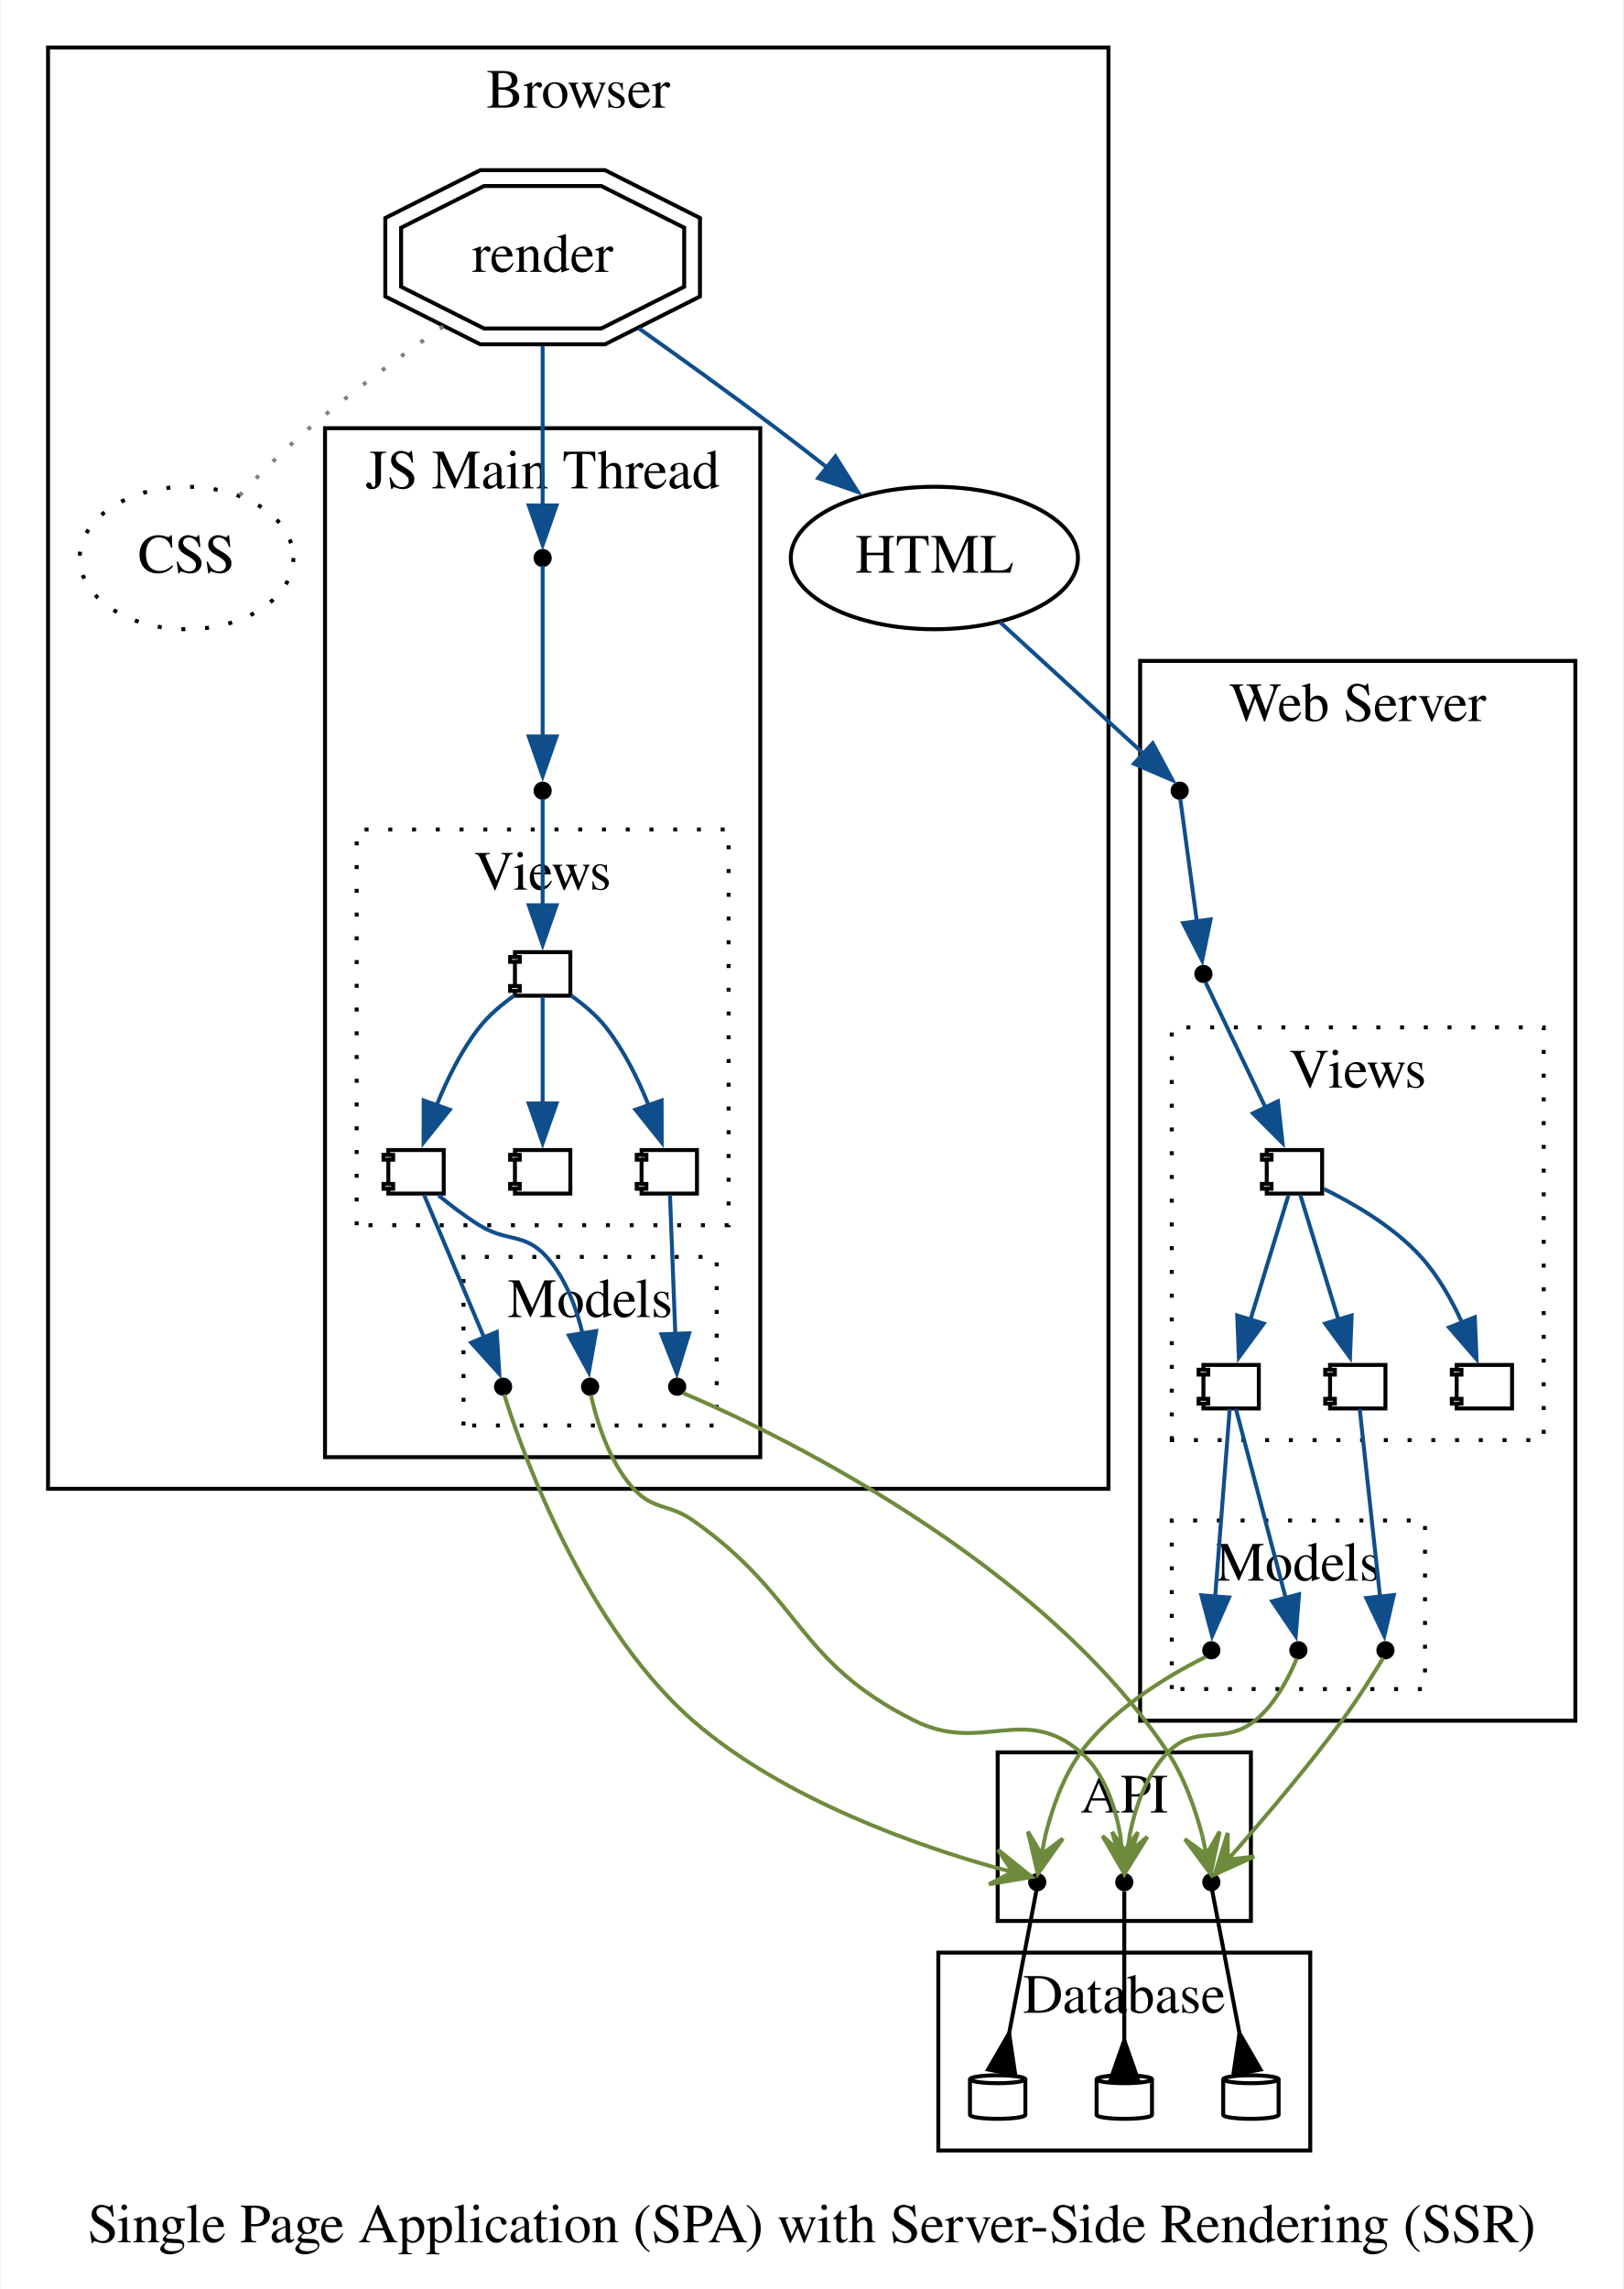
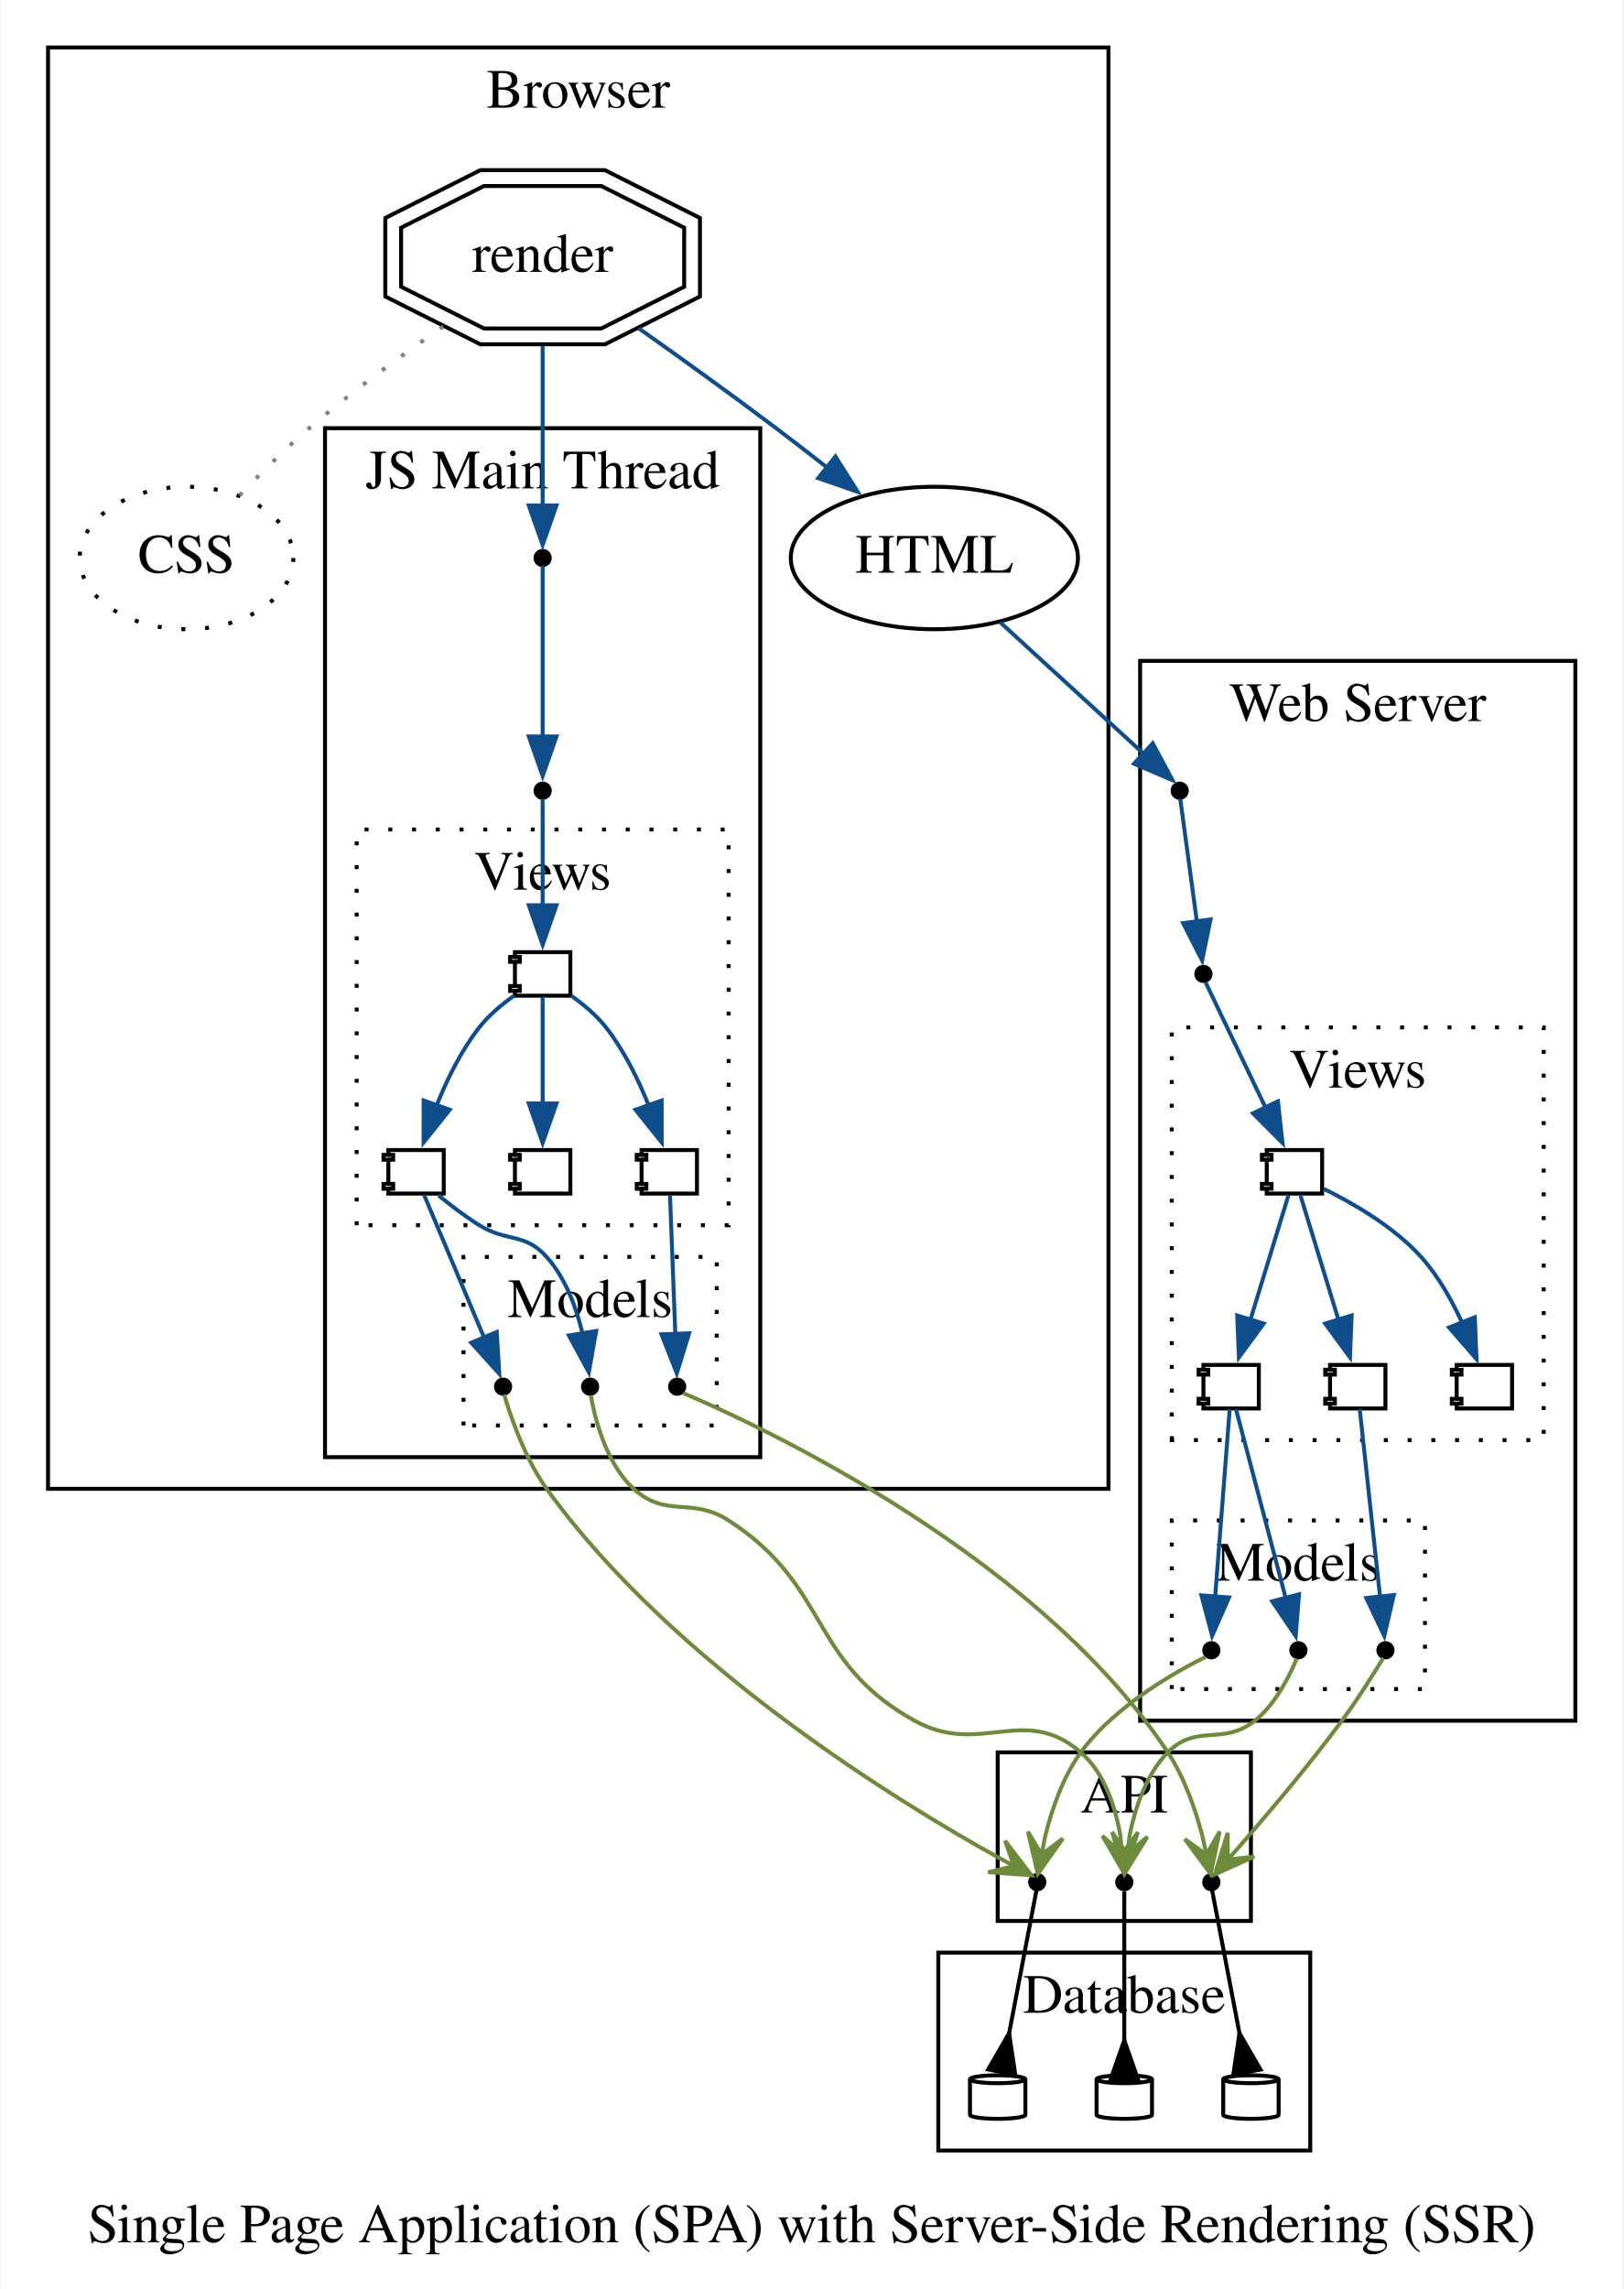
<svg xmlns="http://www.w3.org/2000/svg" width="410pt" height="578pt" viewBox="0.00 0.00 410.00 578.40">
  <g id="page0,1_graph0" class="graph" transform="scale(1 1) rotate(0) translate(4 574.4)">
    <polygon fill="white" stroke="none" points="-4,4 -4,-574.4 406,-574.4 406,4 -4,4" />
    <text text-anchor="middle" x="201" y="-7.8" font-family="Times,serif" font-size="14.00">Single Page Application (SPA) with Server-Side Rendering (SSR)</text>
+     <g id="clust1" class="cluster">
+       <polygon fill="none" stroke="black" points="8,-198.2 8,-562.4 276,-562.4 276,-198.2 8,-198.2" />
+       <text text-anchor="middle" x="142" y="-547.2" font-family="Times,serif" font-size="14.00">Browser</text>
+     </g>
+     <g id="clust2" class="cluster">
+       <polygon fill="none" stroke="black" points="78,-206.2 78,-466.2 188,-466.2 188,-206.2 78,-206.2" />
+       <text text-anchor="middle" x="133" y="-451" font-family="Times,serif" font-size="14.00">JS Main Thread</text>
+     </g>
+     <g id="clust4" class="cluster">
+       <polygon fill="none" stroke="black" stroke-dasharray="1,5" points="86,-264.8 86,-364.8 180,-364.8 180,-264.8 86,-264.8" />
+       <text text-anchor="middle" x="133" y="-349.6" font-family="Times,serif" font-size="14.00">Views</text>
+     </g>
+     <g id="clust3" class="cluster">
+       <polygon fill="none" stroke="black" stroke-dasharray="1,5" points="113,-214.2 113,-256.8 177,-256.8 177,-214.2 113,-214.2" />
+       <text text-anchor="middle" x="145" y="-241.6" font-family="Times,serif" font-size="14.00">Models</text>
+     </g>
    <g id="clust5" class="cluster">
      <polygon fill="none" stroke="black" points="284,-139.6 284,-407.4 394,-407.4 394,-139.6 284,-139.6" />
      <text text-anchor="middle" x="339" y="-392.2" font-family="Times,serif" font-size="14.00">Web Server</text>
    </g>
+     <g id="clust7" class="cluster">
+       <polygon fill="none" stroke="black" stroke-dasharray="1,5" points="292,-210.5 292,-314.8 386,-314.8 386,-210.5 292,-210.5" />
+       <text text-anchor="middle" x="339" y="-299.6" font-family="Times,serif" font-size="14.00">Views</text>
+     </g>
    <g id="clust6" class="cluster">
      <polygon fill="none" stroke="black" stroke-dasharray="1,5" points="292,-147.6 292,-190.2 356,-190.2 356,-147.6 292,-147.6" />
      <text text-anchor="middle" x="324" y="-175" font-family="Times,serif" font-size="14.00">Models</text>
    </g>
-     <g id="clust7" class="cluster">
-       <polygon fill="none" stroke="black" stroke-dasharray="1,5" points="292,-210.5 292,-314.8 386,-314.8 386,-210.5 292,-210.5" />
-       <text text-anchor="middle" x="339" y="-299.6" font-family="Times,serif" font-size="14.00">Views</text>
-     </g>
-     <g id="clust1" class="cluster">
-       <polygon fill="none" stroke="black" points="8,-198.2 8,-562.4 276,-562.4 276,-198.2 8,-198.2" />
-       <text text-anchor="middle" x="142" y="-547.2" font-family="Times,serif" font-size="14.00">Browser</text>
-     </g>
-     <g id="clust2" class="cluster">
-       <polygon fill="none" stroke="black" points="78,-206.2 78,-466.2 188,-466.2 188,-206.2 78,-206.2" />
-       <text text-anchor="middle" x="133" y="-451" font-family="Times,serif" font-size="14.00">JS Main Thread</text>
-     </g>
-     <g id="clust3" class="cluster">
-       <polygon fill="none" stroke="black" stroke-dasharray="1,5" points="113,-214.2 113,-256.8 177,-256.8 177,-214.2 113,-214.2" />
-       <text text-anchor="middle" x="145" y="-241.6" font-family="Times,serif" font-size="14.00">Models</text>
-     </g>
-     <g id="clust4" class="cluster">
-       <polygon fill="none" stroke="black" stroke-dasharray="1,5" points="86,-264.8 86,-364.8 180,-364.8 180,-264.8 86,-264.8" />
-       <text text-anchor="middle" x="133" y="-349.6" font-family="Times,serif" font-size="14.00">Views</text>
+     <g id="clust8" class="cluster">
+       <polygon fill="none" stroke="black" points="248,-89 248,-131.6 312,-131.6 312,-89 248,-89" />
+       <text text-anchor="middle" x="280" y="-116.4" font-family="Times,serif" font-size="14.00">API</text>
    </g>
    <g id="clust9" class="cluster">
      <polygon fill="none" stroke="black" points="233,-31 233,-81 327,-81 327,-31 233,-31" />
      <text text-anchor="middle" x="280" y="-65.8" font-family="Times,serif" font-size="14.00">Database</text>
-     </g>
-     <g id="clust8" class="cluster">
-       <polygon fill="none" stroke="black" points="248,-89 248,-131.6 312,-131.6 312,-89 248,-89" />
-       <text text-anchor="middle" x="280" y="-116.4" font-family="Times,serif" font-size="14.00">API</text>
    </g>
    <g id="node1" class="node">
      <polygon fill="none" stroke="black" points="168.77,-501.94 168.77,-516.86 147.82,-527.4 118.18,-527.4 97.23,-516.86 97.23,-501.94 118.18,-491.4 147.82,-491.4 168.77,-501.94" />
      <polygon fill="none" stroke="black" points="172.76,-499.48 172.76,-519.32 148.76,-531.4 117.24,-531.4 93.24,-519.32 93.24,-499.48 117.24,-487.4 148.76,-487.4 172.76,-499.48" />
      <text text-anchor="middle" x="133" y="-505.7" font-family="Times,serif" font-size="14.00">render</text>
    </g>
    <g id="node2" class="node">
      <ellipse fill="none" stroke="black" stroke-dasharray="1,5" cx="43" cy="-433.4" rx="27" ry="18" />
      <text text-anchor="middle" x="43" y="-429.7" font-family="Times,serif" font-size="14.00">CSS</text>
    </g>
    <g id="edge2" class="edge">
      <path fill="none" stroke="gray" stroke-dasharray="1,5" d="M107.86,-491.89C97.11,-484.45 84.61,-475.31 74,-466.2 67.92,-460.98 61.66,-454.75 56.37,-449.19" />
    </g>
    <g id="node3" class="node">
      <ellipse fill="none" stroke="black" cx="232" cy="-433.4" rx="36.29" ry="18" />
      <text text-anchor="middle" x="232" y="-429.7" font-family="Times,serif" font-size="14.00">HTML</text>
    </g>
    <g id="edge1" class="edge">
      <path fill="none" stroke="#104e8b" d="M157.31,-491.43C168.04,-483.83 180.74,-474.69 192,-466.2 196.29,-462.96 200.79,-459.48 205.16,-456.05" />
      <polygon fill="#104e8b" stroke="#104e8b" points="206.99,-459.06 212.65,-450.1 202.64,-453.58 206.99,-459.06" />
    </g>
    <g id="node4" class="node">
      <ellipse fill="black" stroke="black" cx="133" cy="-433.4" rx="1.8" ry="1.8" />
    </g>
    <g id="edge3" class="edge">
      <path fill="none" stroke="#104e8b" d="M133,-487C133,-473.84 133,-457.47 133,-446.52" />
      <polygon fill="#104e8b" stroke="#104e8b" points="136.5,-446.69 133,-436.69 129.5,-446.69 136.5,-446.69" />
    </g>
    <g id="node13" class="node">
      <ellipse fill="black" stroke="black" cx="294" cy="-374.6" rx="1.8" ry="1.8" />
    </g>
    <g id="edge4" class="edge">
      <path fill="none" stroke="#104e8b" d="M248.61,-417.18C260.32,-406.46 275.53,-392.52 285.03,-383.81" />
      <polygon fill="#104e8b" stroke="#104e8b" points="287.19,-386.58 292.2,-377.25 282.46,-381.42 287.19,-386.58" />
    </g>
    <g id="node5" class="node">
      <ellipse fill="black" stroke="black" cx="133" cy="-374.6" rx="1.8" ry="1.8" />
    </g>
    <g id="edge13" class="edge">
      <path fill="none" stroke="#104e8b" d="M133,-431.41C133,-426.34 133,-402.84 133,-388" />
      <polygon fill="#104e8b" stroke="#104e8b" points="136.5,-388.31 133,-378.31 129.5,-388.31 136.5,-388.31" />
    </g>
    <g id="node9" class="node">
      <polygon fill="none" stroke="black" points="140,-333.8 126,-333.8 126,-332.58 124.78,-332.58 124.78,-331.36 126,-331.36 126,-325.24 124.78,-325.24 124.78,-324.02 126,-324.02 126,-322.8 140,-322.8 140,-333.8" />
      <polyline fill="none" stroke="black" points="126,-332.58 127.22,-332.58 127.22,-331.36 126,-331.36" />
      <polyline fill="none" stroke="black" points="126,-325.24 127.22,-325.24 127.22,-324.02 126,-324.02" />
    </g>
    <g id="edge14" class="edge">
      <path fill="none" stroke="#104e8b" d="M133,-372.5C133,-368.75 133,-356.06 133,-345.4" />
      <polygon fill="#104e8b" stroke="#104e8b" points="136.5,-345.65 133,-335.65 129.5,-345.65 136.5,-345.65" />
    </g>
    <g id="node6" class="node">
      <ellipse fill="black" stroke="black" cx="167" cy="-224" rx="1.8" ry="1.8" />
    </g>
    <g id="node22" class="node">
      <ellipse fill="black" stroke="black" cx="302" cy="-98.8" rx="1.8" ry="1.8" />
    </g>
    <g id="edge21" class="edge">
      <path fill="none" stroke="#6e8b3d" d="M168.51,-222.38C180.17,-217.5 256.14,-184.22 291,-131.6 295.21,-125.24 297.99,-117.09 299.7,-110.63" />
      <polygon fill="#6e8b3d" stroke="#6e8b3d" points="301.83,-100.87 304.1,-111.6 300.76,-105.76 299.7,-110.64 299.7,-110.64 299.7,-110.64 300.76,-105.76 295.3,-109.69 301.83,-100.87 301.83,-100.87" />
    </g>
    <g id="node7" class="node">
+       <ellipse fill="black" stroke="black" cx="123" cy="-224" rx="1.8" ry="1.8" />
+     </g>
+     <g id="node23" class="node">
+       <ellipse fill="black" stroke="black" cx="258" cy="-98.8" rx="1.8" ry="1.8" />
+     </g>
+     <g id="edge22" class="edge">
+       <path fill="none" stroke="#6e8b3d" d="M123.29,-221.98C124.31,-218.44 128.06,-206.46 134,-198.2 166.25,-153.36 224.28,-118.28 247.74,-105.27" />
+       <polygon fill="#6e8b3d" stroke="#6e8b3d" points="256.54,-100.54 249.86,-109.24 252.14,-102.91 247.73,-105.28 247.73,-105.28 247.73,-105.28 252.14,-102.91 245.6,-101.31 256.54,-100.54 256.54,-100.54" />
+     </g>
+     <g id="node8" class="node">
      <ellipse fill="black" stroke="black" cx="145" cy="-224" rx="1.8" ry="1.8" />
    </g>
-     <g id="node23" class="node">
+     <g id="node24" class="node">
      <ellipse fill="black" stroke="black" cx="280" cy="-98.8" rx="1.8" ry="1.8" />
    </g>
-     <g id="edge22" class="edge">
-       <path fill="none" stroke="#6e8b3d" d="M145.21,-221.92C146,-218.18 149.07,-205.65 156,-198.2 161.15,-192.67 164.82,-194.54 171,-190.2 198.45,-170.92 196.97,-154.54 227,-139.6 244.01,-131.14 254.63,-144.03 269,-131.6 275,-126.41 277.73,-117.78 278.97,-110.82" />
+     <g id="edge23" class="edge">
+       <path fill="none" stroke="#6e8b3d" d="M145.17,-221.87C145.82,-217.99 148.47,-205.04 156,-198.2 164.32,-190.64 170.55,-196.29 180,-190.2 205.81,-173.58 200.14,-154.46 227,-139.6 243.63,-130.4 254.63,-144.03 269,-131.6 275,-126.41 277.73,-117.78 278.97,-110.82" />
      <polygon fill="#6e8b3d" stroke="#6e8b3d" points="279.99,-101.01 283.43,-111.42 279.47,-105.98 278.96,-110.96 278.96,-110.96 278.96,-110.96 279.47,-105.98 274.48,-110.49 279.99,-101.01 279.99,-101.01" />
-     </g>
-     <g id="node8" class="node">
-       <ellipse fill="black" stroke="black" cx="123" cy="-224" rx="1.8" ry="1.8" />
-     </g>
-     <g id="node24" class="node">
-       <ellipse fill="black" stroke="black" cx="258" cy="-98.8" rx="1.8" ry="1.8" />
-     </g>
-     <g id="edge23" class="edge">
-       <path fill="none" stroke="#6e8b3d" d="M123.29,-222.03C125.57,-214.53 141.32,-165.55 171,-139.6 194.12,-119.39 229.22,-107.61 246.94,-102.63" />
-       <polygon fill="#6e8b3d" stroke="#6e8b3d" points="256.61,-100.12 248.07,-106.99 251.78,-101.37 246.94,-102.63 246.94,-102.63 246.94,-102.63 251.78,-101.37 245.8,-98.28 256.61,-100.12 256.61,-100.12" />
    </g>
    <g id="node10" class="node">
      <polygon fill="none" stroke="black" points="172,-283.8 158,-283.8 158,-282.58 156.78,-282.58 156.78,-281.36 158,-281.36 158,-275.24 156.78,-275.24 156.78,-274.02 158,-274.02 158,-272.8 172,-272.8 172,-283.8" />
      <polyline fill="none" stroke="black" points="158,-282.58 159.22,-282.58 159.22,-281.36 158,-281.36" />
      <polyline fill="none" stroke="black" points="158,-275.24 159.22,-275.24 159.22,-274.02 158,-274.02" />
    </g>
    <g id="edge18" class="edge">
      <path fill="none" stroke="#104e8b" d="M140.18,-322.83C143.2,-320.69 146.56,-317.91 149,-314.8 153.58,-308.97 157.17,-301.62 159.78,-295.12" />
      <polygon fill="#104e8b" stroke="#104e8b" points="163.07,-296.32 163.09,-285.73 156.47,-293.99 163.07,-296.32" />
    </g>
    <g id="node11" class="node">
      <polygon fill="none" stroke="black" points="108,-283.8 94,-283.8 94,-282.58 92.78,-282.58 92.78,-281.36 94,-281.36 94,-275.24 92.78,-275.24 92.78,-274.02 94,-274.02 94,-272.8 108,-272.8 108,-283.8" />
      <polyline fill="none" stroke="black" points="94,-282.58 95.22,-282.58 95.22,-281.36 94,-281.36" />
      <polyline fill="none" stroke="black" points="94,-275.24 95.22,-275.24 95.22,-274.02 94,-274.02" />
    </g>
    <g id="edge19" class="edge">
      <path fill="none" stroke="#104e8b" d="M125.82,-322.83C122.8,-320.69 119.44,-317.91 117,-314.8 112.42,-308.97 108.83,-301.62 106.22,-295.12" />
      <polygon fill="#104e8b" stroke="#104e8b" points="109.53,-293.99 102.91,-285.73 102.93,-296.32 109.53,-293.99" />
    </g>
    <g id="node12" class="node">
      <polygon fill="none" stroke="black" points="140,-283.8 126,-283.8 126,-282.58 124.78,-282.58 124.78,-281.36 126,-281.36 126,-275.24 124.78,-275.24 124.78,-274.02 126,-274.02 126,-272.8 140,-272.8 140,-283.8" />
      <polyline fill="none" stroke="black" points="126,-282.58 127.22,-282.58 127.22,-281.36 126,-281.36" />
      <polyline fill="none" stroke="black" points="126,-275.24 127.22,-275.24 127.22,-274.02 126,-274.02" />
    </g>
    <g id="edge20" class="edge">
      <path fill="none" stroke="#104e8b" d="M133,-322.52C133,-316.27 133,-304.99 133,-295.52" />
      <polygon fill="#104e8b" stroke="#104e8b" points="136.5,-295.57 133,-285.57 129.5,-295.57 136.5,-295.57" />
    </g>
    <g id="edge15" class="edge">
      <path fill="none" stroke="#104e8b" d="M165.18,-272.47C165.49,-264.5 166.11,-248.34 166.54,-237.1" />
      <polygon fill="#104e8b" stroke="#104e8b" points="170.02,-237.5 166.91,-227.38 163.03,-237.24 170.02,-237.5" />
    </g>
    <g id="edge16" class="edge">
+       <path fill="none" stroke="#104e8b" d="M103.03,-272.47C106.46,-264.32 113.5,-247.59 118.23,-236.33" />
+       <polygon fill="#104e8b" stroke="#104e8b" points="121.4,-237.83 122.05,-227.26 114.95,-235.12 121.4,-237.83" />
+     </g>
+     <g id="edge17" class="edge">
      <path fill="none" stroke="#104e8b" d="M106.7,-272.34C109.66,-269.9 113.4,-267.02 117,-264.8 124.11,-260.42 128.42,-263.01 134,-256.8 138.83,-251.42 141.56,-243.81 143.09,-237.39" />
      <polygon fill="#104e8b" stroke="#104e8b" points="146.53,-238.07 144.68,-227.64 139.62,-236.95 146.53,-238.07" />
-     </g>
-     <g id="edge17" class="edge">
-       <path fill="none" stroke="#104e8b" d="M103.03,-272.47C106.46,-264.32 113.5,-247.59 118.23,-236.33" />
-       <polygon fill="#104e8b" stroke="#104e8b" points="121.4,-237.83 122.05,-227.26 114.95,-235.12 121.4,-237.83" />
    </g>
    <g id="node14" class="node">
      <ellipse fill="black" stroke="black" cx="300" cy="-328.3" rx="1.8" ry="1.8" />
    </g>
    <g id="edge5" class="edge">
      <path fill="none" stroke="#104e8b" d="M294.15,-372.5C294.72,-368.25 296.85,-352.53 298.38,-341.28" />
      <polygon fill="#104e8b" stroke="#104e8b" points="301.8,-342.08 299.67,-331.7 294.86,-341.14 301.8,-342.08" />
    </g>
    <g id="node18" class="node">
      <polygon fill="none" stroke="black" points="330,-283.8 316,-283.8 316,-282.58 314.78,-282.58 314.78,-281.36 316,-281.36 316,-275.24 314.78,-275.24 314.78,-274.02 316,-274.02 316,-272.8 330,-272.8 330,-283.8" />
      <polyline fill="none" stroke="black" points="316,-282.58 317.22,-282.58 317.22,-281.36 316,-281.36" />
      <polyline fill="none" stroke="black" points="316,-275.24 317.22,-275.24 317.22,-274.02 316,-274.02" />
    </g>
    <g id="edge6" class="edge">
      <path fill="none" stroke="#104e8b" d="M300.57,-326.11C302.64,-321.78 309.99,-306.45 315.71,-294.5" />
      <polygon fill="#104e8b" stroke="#104e8b" points="318.83,-296.11 319.99,-285.58 312.52,-293.08 318.83,-296.11" />
    </g>
    <g id="node15" class="node">
      <ellipse fill="black" stroke="black" cx="346" cy="-157.4" rx="1.8" ry="1.8" />
    </g>
    <g id="edge10" class="edge">
      <path fill="none" stroke="#6e8b3d" d="M345.44,-155.46C343.88,-152.88 339.31,-145.43 335,-139.6 326.7,-128.35 316.28,-116.06 309.4,-108.16" />
      <polygon fill="#6e8b3d" stroke="#6e8b3d" points="302.86,-100.75 312.85,-105.27 306.17,-104.5 309.48,-108.25 309.48,-108.25 309.48,-108.25 306.17,-104.5 306.11,-111.23 302.86,-100.75 302.86,-100.75" />
    </g>
    <g id="node16" class="node">
+       <ellipse fill="black" stroke="black" cx="302" cy="-157.4" rx="1.8" ry="1.8" />
+     </g>
+     <g id="edge11" class="edge">
+       <path fill="none" stroke="#6e8b3d" d="M300.5,-155.69C295.34,-153.17 278.12,-144.11 269,-131.6 264.45,-125.35 261.66,-117.06 260.03,-110.52" />
+       <polygon fill="#6e8b3d" stroke="#6e8b3d" points="258.14,-100.89 264.49,-109.84 259.11,-105.8 260.07,-110.71 260.07,-110.71 260.07,-110.71 259.11,-105.8 255.65,-111.57 258.14,-100.89 258.14,-100.89" />
+     </g>
+     <g id="node17" class="node">
      <ellipse fill="black" stroke="black" cx="324" cy="-157.4" rx="1.8" ry="1.8" />
    </g>
-     <g id="edge11" class="edge">
+     <g id="edge12" class="edge">
      <path fill="none" stroke="#6e8b3d" d="M323.58,-155.32C322.39,-152.38 318.68,-144.1 313,-139.6 304.84,-133.14 298.3,-139.01 291,-131.6 285.51,-126.02 282.75,-117.56 281.37,-110.77" />
      <polygon fill="#6e8b3d" stroke="#6e8b3d" points="280.06,-100.97 285.84,-110.28 280.72,-105.92 281.38,-110.88 281.38,-110.88 281.38,-110.88 280.72,-105.92 276.92,-111.48 280.06,-100.97 280.06,-100.97" />
-     </g>
-     <g id="node17" class="node">
-       <ellipse fill="black" stroke="black" cx="302" cy="-157.4" rx="1.8" ry="1.8" />
-     </g>
-     <g id="edge12" class="edge">
-       <path fill="none" stroke="#6e8b3d" d="M300.5,-155.69C295.34,-153.17 278.12,-144.11 269,-131.6 264.45,-125.35 261.66,-117.06 260.03,-110.52" />
-       <polygon fill="#6e8b3d" stroke="#6e8b3d" points="258.14,-100.89 264.49,-109.84 259.11,-105.8 260.07,-110.71 260.07,-110.71 260.07,-110.71 259.11,-105.8 255.65,-111.57 258.14,-100.89 258.14,-100.89" />
    </g>
    <g id="node19" class="node">
      <polygon fill="none" stroke="black" points="346,-229.5 332,-229.5 332,-228.28 330.78,-228.28 330.78,-227.06 332,-227.06 332,-220.94 330.78,-220.94 330.78,-219.72 332,-219.72 332,-218.5 346,-218.5 346,-229.5" />
      <polyline fill="none" stroke="black" points="332,-228.28 333.22,-228.28 333.22,-227.06 332,-227.06" />
      <polyline fill="none" stroke="black" points="332,-220.94 333.22,-220.94 333.22,-219.72 332,-219.72" />
    </g>
    <g id="edge27" class="edge">
      <path fill="none" stroke="#104e8b" d="M324.48,-272.47C326.66,-265.35 330.84,-251.69 334.15,-240.84" />
      <polygon fill="#104e8b" stroke="#104e8b" points="337.46,-242 337.04,-231.41 330.77,-239.95 337.46,-242" />
    </g>
    <g id="node20" class="node">
      <polygon fill="none" stroke="black" points="314,-229.5 300,-229.5 300,-228.28 298.78,-228.28 298.78,-227.06 300,-227.06 300,-220.94 298.78,-220.94 298.78,-219.72 300,-219.72 300,-218.5 314,-218.5 314,-229.5" />
      <polyline fill="none" stroke="black" points="300,-228.28 301.22,-228.28 301.22,-227.06 300,-227.06" />
      <polyline fill="none" stroke="black" points="300,-220.94 301.22,-220.94 301.22,-219.72 300,-219.72" />
    </g>
    <g id="edge28" class="edge">
      <path fill="none" stroke="#104e8b" d="M321.52,-272.47C319.34,-265.35 315.16,-251.69 311.85,-240.84" />
      <polygon fill="#104e8b" stroke="#104e8b" points="315.23,-239.95 308.96,-231.41 308.54,-242 315.23,-239.95" />
    </g>
    <g id="node21" class="node">
      <polygon fill="none" stroke="black" points="378,-229.5 364,-229.5 364,-228.28 362.78,-228.28 362.78,-227.06 364,-227.06 364,-220.94 362.78,-220.94 362.78,-219.72 364,-219.72 364,-218.5 378,-218.5 378,-229.5" />
      <polyline fill="none" stroke="black" points="364,-228.28 365.22,-228.28 365.22,-227.06 364,-227.06" />
      <polyline fill="none" stroke="black" points="364,-220.94 365.22,-220.94 365.22,-219.72 364,-219.72" />
    </g>
    <g id="edge29" class="edge">
      <path fill="none" stroke="#104e8b" d="M330.41,-273.99C337.47,-270.54 348.02,-264.54 355,-256.8 359.31,-252.02 362.76,-245.88 365.33,-240.26" />
      <polygon fill="#104e8b" stroke="#104e8b" points="368.59,-241.55 369.02,-230.97 362.08,-238.97 368.59,-241.55" />
    </g>
    <g id="edge7" class="edge">
      <path fill="none" stroke="#104e8b" d="M339.5,-218.35C340.57,-208.5 343.1,-185.2 344.66,-170.73" />
      <polygon fill="#104e8b" stroke="#104e8b" points="348.12,-171.35 345.71,-161.03 341.16,-170.6 348.12,-171.35" />
    </g>
    <g id="edge8" class="edge">
+       <path fill="none" stroke="#104e8b" d="M306.64,-218.35C305.88,-208.5 304.07,-185.2 302.95,-170.73" />
+       <polygon fill="#104e8b" stroke="#104e8b" points="306.47,-170.74 302.2,-161.04 299.49,-171.28 306.47,-170.74" />
+     </g>
+     <g id="edge9" class="edge">
      <path fill="none" stroke="#104e8b" d="M308.22,-218.35C310.84,-208.39 317.08,-184.71 320.88,-170.27" />
      <polygon fill="#104e8b" stroke="#104e8b" points="324.16,-171.55 323.32,-160.99 317.39,-169.77 324.16,-171.55" />
-     </g>
-     <g id="edge9" class="edge">
-       <path fill="none" stroke="#104e8b" d="M306.64,-218.35C305.88,-208.5 304.07,-185.2 302.95,-170.73" />
-       <polygon fill="#104e8b" stroke="#104e8b" points="306.47,-170.74 302.2,-161.04 299.49,-171.28 306.47,-170.74" />
    </g>
    <g id="node25" class="node">
      <path fill="none" stroke="black" d="M319,-49C319,-49.55 315.86,-50 312,-50 308.14,-50 305,-49.55 305,-49 305,-49 305,-40 305,-40 305,-39.45 308.14,-39 312,-39 315.86,-39 319,-39.45 319,-40 319,-40 319,-49 319,-49" />
      <path fill="none" stroke="black" d="M319,-49C319,-48.45 315.86,-48 312,-48 308.14,-48 305,-48.45 305,-49" />
    </g>
    <g id="edge24" class="edge">
      <path fill="none" stroke="black" d="M302.17,-96.89C302.99,-92.61 306.53,-74.09 309.13,-60.5" />
      <polygon fill="black" stroke="black" points="314.42,-51.46 309.11,-60.63 307.55,-50.15 314.42,-51.46" />
    </g>
    <g id="node26" class="node">
+       <path fill="none" stroke="black" d="M255,-49C255,-49.55 251.86,-50 248,-50 244.14,-50 241,-49.55 241,-49 241,-49 241,-40 241,-40 241,-39.45 244.14,-39 248,-39 251.86,-39 255,-39.45 255,-40 255,-40 255,-49 255,-49" />
+       <path fill="none" stroke="black" d="M255,-49C255,-48.45 251.86,-48 248,-48 244.14,-48 241,-48.45 241,-49" />
+     </g>
+     <g id="edge25" class="edge">
+       <path fill="none" stroke="black" d="M257.83,-96.89C257.01,-92.61 253.47,-74.09 250.87,-60.5" />
+       <polygon fill="black" stroke="black" points="252.45,-50.15 250.89,-60.63 245.58,-51.46 252.45,-50.15" />
+     </g>
+     <g id="node27" class="node">
      <path fill="none" stroke="black" d="M287,-49C287,-49.55 283.86,-50 280,-50 276.14,-50 273,-49.55 273,-49 273,-49 273,-40 273,-40 273,-39.45 276.14,-39 280,-39 283.86,-39 287,-39.45 287,-40 287,-40 287,-49 287,-49" />
      <path fill="none" stroke="black" d="M287,-49C287,-48.45 283.86,-48 280,-48 276.14,-48 273,-48.45 273,-49" />
    </g>
-     <g id="edge25" class="edge">
+     <g id="edge26" class="edge">
      <path fill="none" stroke="black" d="M280,-96.51C280,-91.36 280,-71.94 280,-58.61" />
      <polygon fill="black" stroke="black" points="283.5,-48.85 280,-58.85 276.5,-48.85 283.5,-48.85" />
    </g>
-     <g id="node27" class="node">
-       <path fill="none" stroke="black" d="M255,-49C255,-49.55 251.86,-50 248,-50 244.14,-50 241,-49.55 241,-49 241,-49 241,-40 241,-40 241,-39.45 244.14,-39 248,-39 251.86,-39 255,-39.45 255,-40 255,-40 255,-49 255,-49" />
-       <path fill="none" stroke="black" d="M255,-49C255,-48.45 251.86,-48 248,-48 244.14,-48 241,-48.45 241,-49" />
-     </g>
-     <g id="edge26" class="edge">
-       <path fill="none" stroke="black" d="M257.83,-96.89C257.01,-92.61 253.47,-74.09 250.87,-60.5" />
-       <polygon fill="black" stroke="black" points="252.45,-50.15 250.89,-60.63 245.58,-51.46 252.45,-50.15" />
-     </g>
  </g>
</svg>
